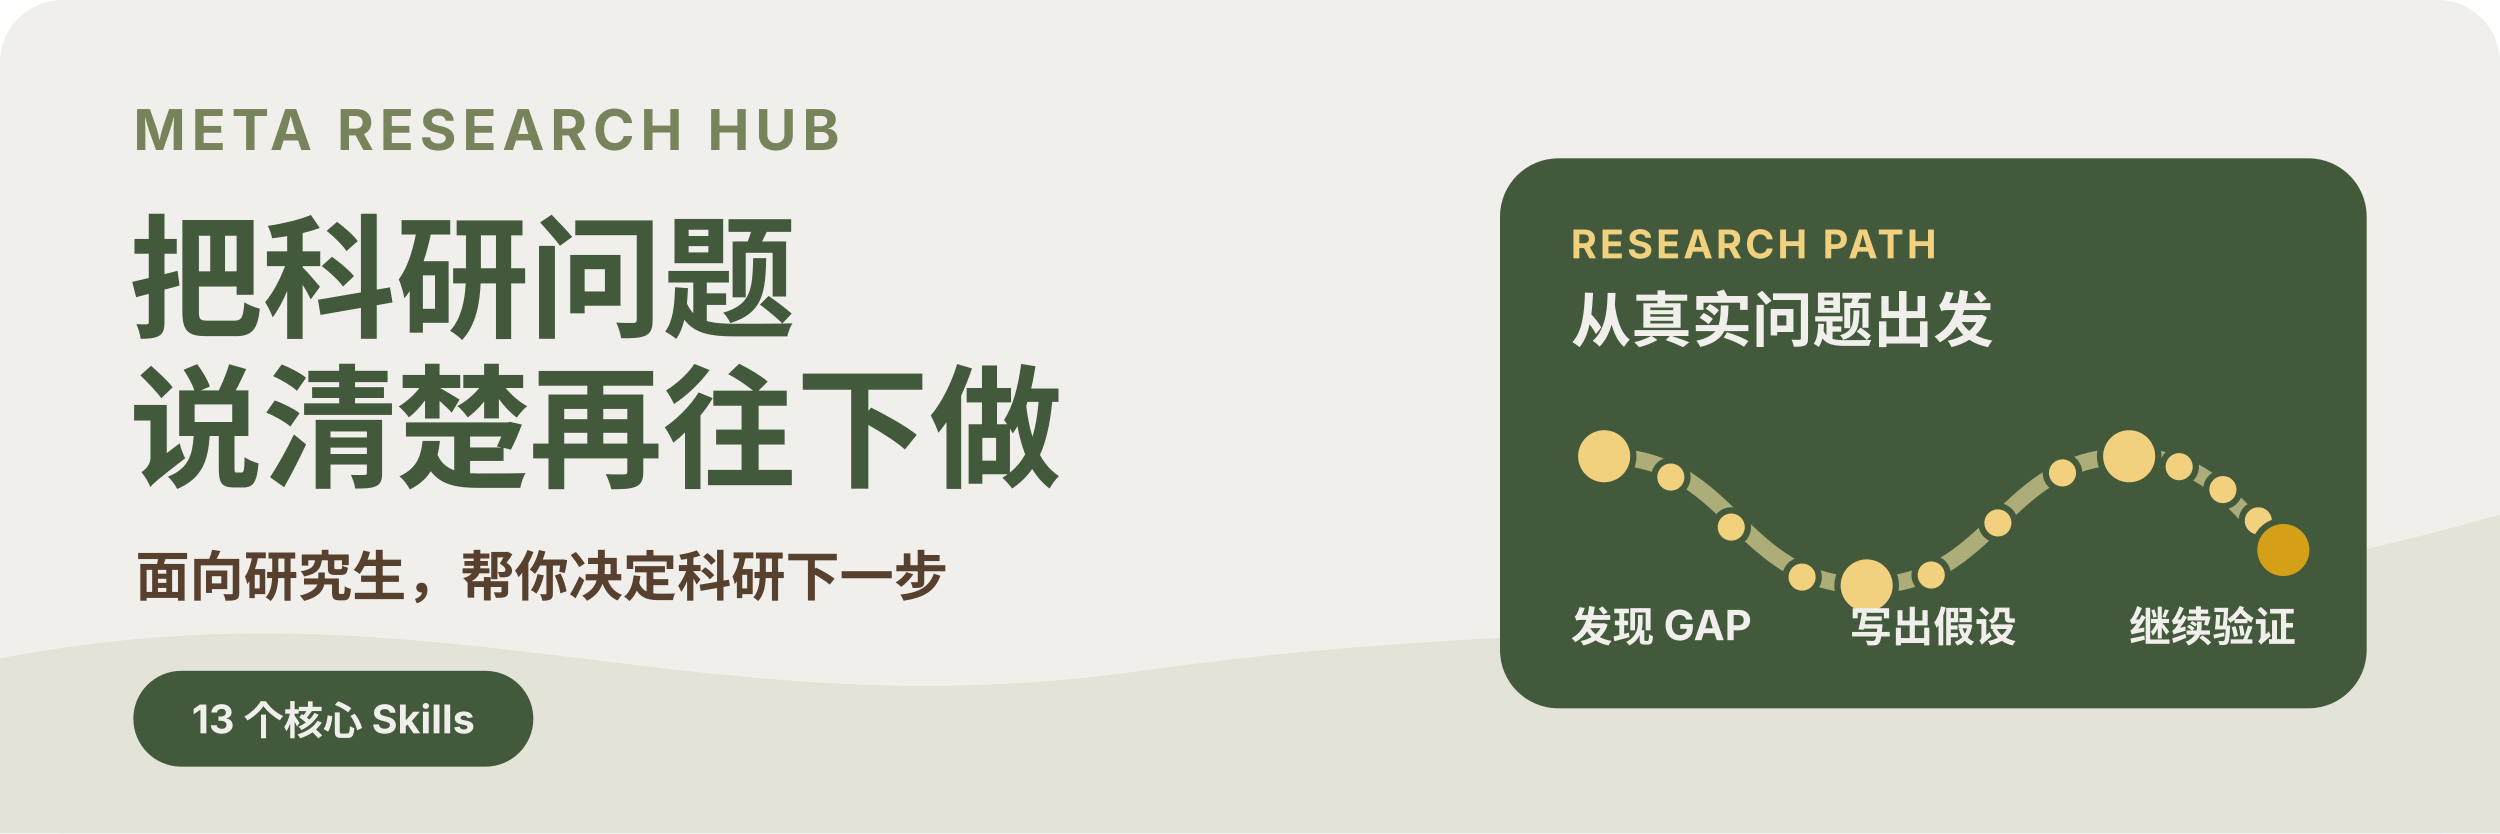
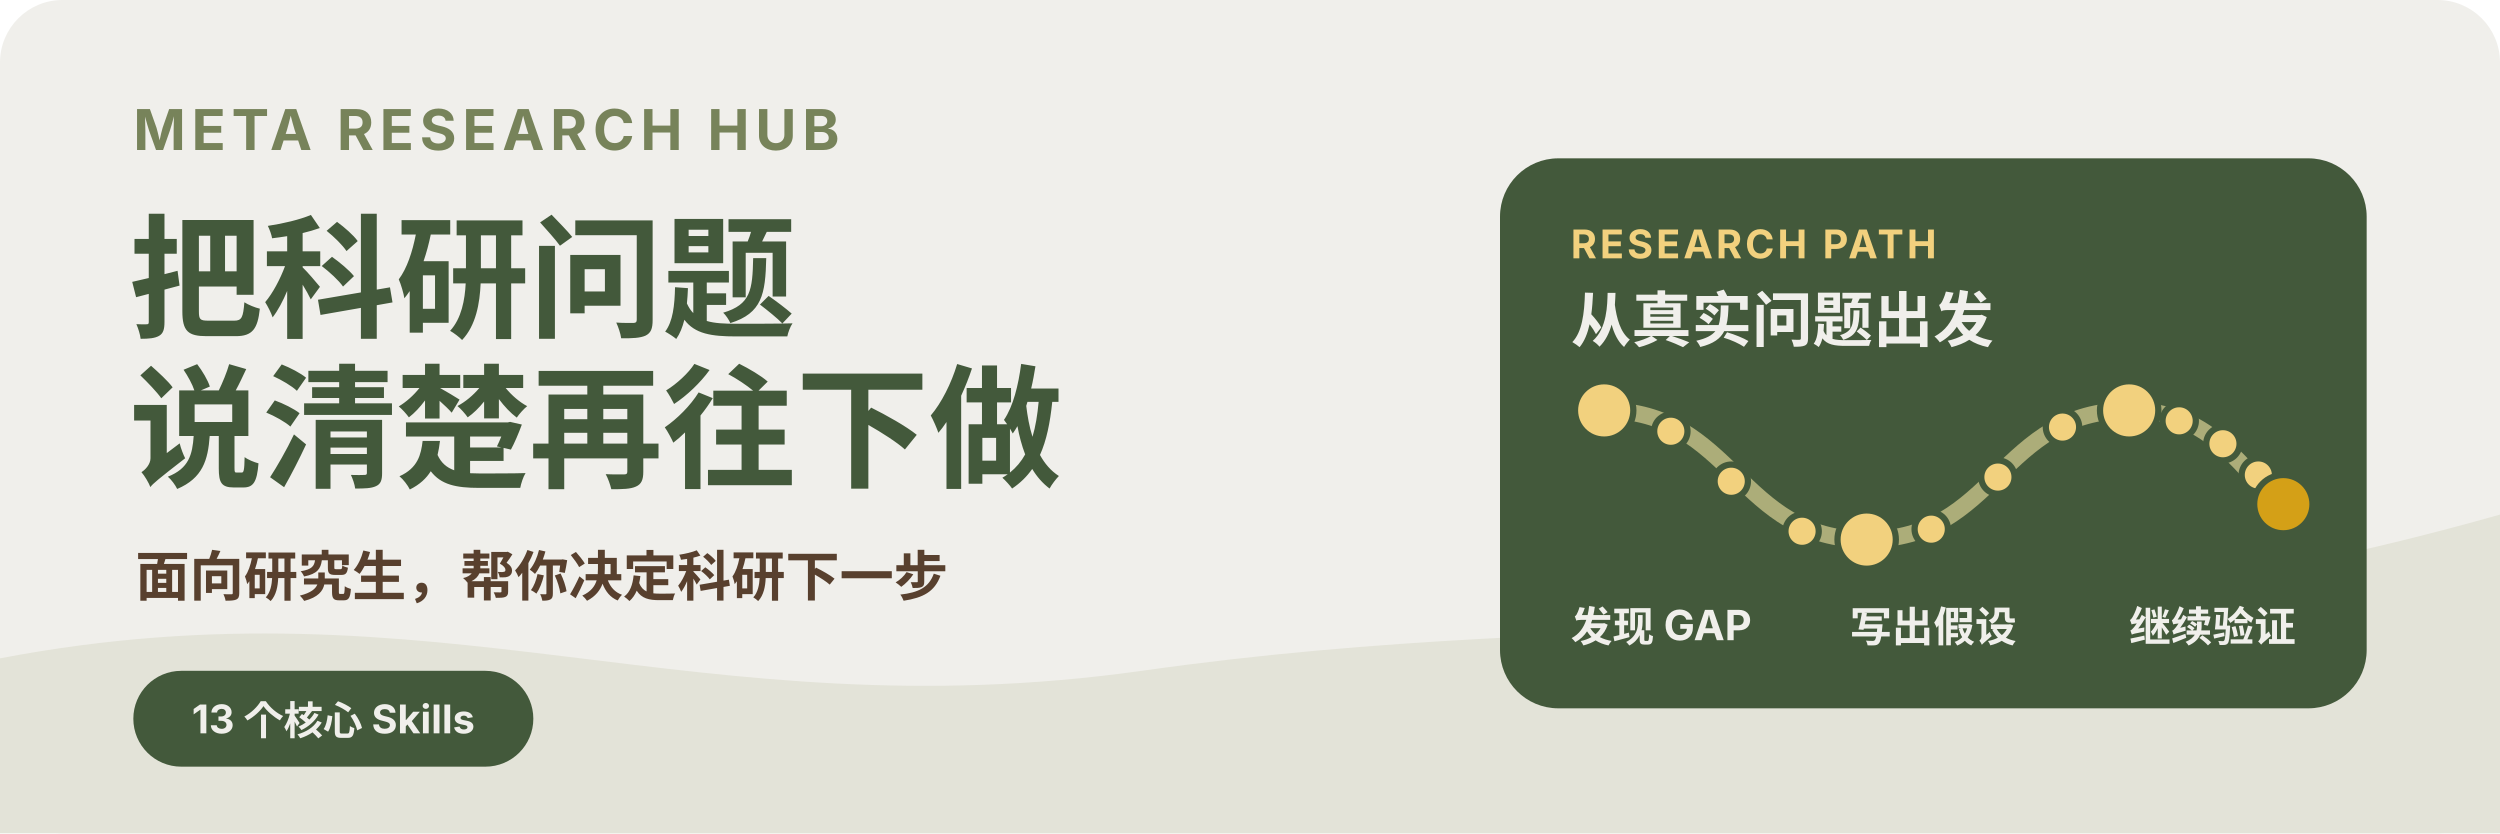
<svg xmlns="http://www.w3.org/2000/svg" width="1200" height="400" viewBox="0 0 1200 400" role="img" aria-labelledby="title desc">
  <rect width="1200" height="400" rx="30" fill="#F0EFEB" />
  <path d="M0 316 C210 276 334 352 548 322 C780 289 942 320 1200 247 V400 H0 Z" fill="#E3E3D8" />
  <g font-family="-apple-system,BlinkMacSystemFont,'Segoe UI','PingFang SC','Microsoft YaHei',sans-serif">
    <text x="64" y="72" font-size="27" font-weight="750" letter-spacing="2.8" fill="#77835A">META RESEARCH HUB</text>
    <text x="62" y="157" font-size="64" font-weight="800" fill="#43593B">把科研问题</text>
    <text x="62" y="229" font-size="64" font-weight="800" fill="#43593B">说清楚再往下做</text>
    <text x="65" y="286" font-size="26" font-weight="650" fill="#58402E">面向研究生，帮你决定科研下一步</text>
    <g transform="translate(64 322)">
      <rect width="192" height="46" rx="23" fill="#43593B" />
      <text x="96" y="30" text-anchor="middle" font-size="19" font-weight="700" fill="#F0EFEB">13 个核心 Skills</text>
    </g>
    <g transform="translate(720 76)">
      <rect width="416" height="264" rx="28" fill="#43593B" />
      <text x="34" y="48" font-size="19" font-weight="700" letter-spacing="1.5" fill="#F2D17E">RESEARCH PATH</text>
      <text x="34" y="88" font-size="29" font-weight="750" fill="#F0EFEB">从真实问题出发</text>
-       <path d="M50 143 C112 143 114 205 176 205 C238 205 240 143 302 143 C344 143 356 174 376 188" fill="none" stroke="#ACAD79" stroke-width="8" stroke-linecap="round" />
-       <g fill="#F2D17E" stroke="#43593B" stroke-width="3">
-         <circle cx="50" cy="143" r="14" />
-         <circle cx="82" cy="153" r="8" />
-         <circle cx="111" cy="177" r="8" />
-         <circle cx="145" cy="201" r="8" />
-         <circle cx="176" cy="205" r="14" />
-         <circle cx="207" cy="200" r="8" />
-         <circle cx="239" cy="175" r="8" />
-         <circle cx="270" cy="151" r="8" />
-         <circle cx="302" cy="143" r="14" />
-         <circle cx="326" cy="148" r="8" />
-         <circle cx="347" cy="159" r="8" />
-         <circle cx="364" cy="174" r="8" />
-         <circle cx="376" cy="188" r="14" fill="#D4A017" />
+       <g transform="translate(0 -22)">
+         <path d="M50 143 C112 143 114 205 176 205 C238 205 240 143 302 143 C344 143 356 174 376 188" fill="none" stroke="#ACAD79" stroke-width="8" stroke-linecap="round" />
+         <g fill="#F2D17E" stroke="#43593B" stroke-width="3">
+           <circle cx="50" cy="143" r="14" />
+           <circle cx="82" cy="153" r="8" />
+           <circle cx="111" cy="177" r="8" />
+           <circle cx="145" cy="201" r="8" />
+           <circle cx="176" cy="205" r="14" />
+           <circle cx="207" cy="200" r="8" />
+           <circle cx="239" cy="175" r="8" />
+           <circle cx="270" cy="151" r="8" />
+           <circle cx="302" cy="143" r="14" />
+           <circle cx="326" cy="148" r="8" />
+           <circle cx="347" cy="159" r="8" />
+           <circle cx="364" cy="174" r="8" />
+           <circle cx="376" cy="188" r="14" fill="#D4A017" />
+         </g>
      </g>
      <g font-size="20" font-weight="700" fill="#F0EFEB">
        <text x="34" y="232">发现 GAP</text>
        <text x="168" y="232">写出假设</text>
        <text x="302" y="232">继续验证</text>
      </g>
    </g>
  </g>
</svg>
